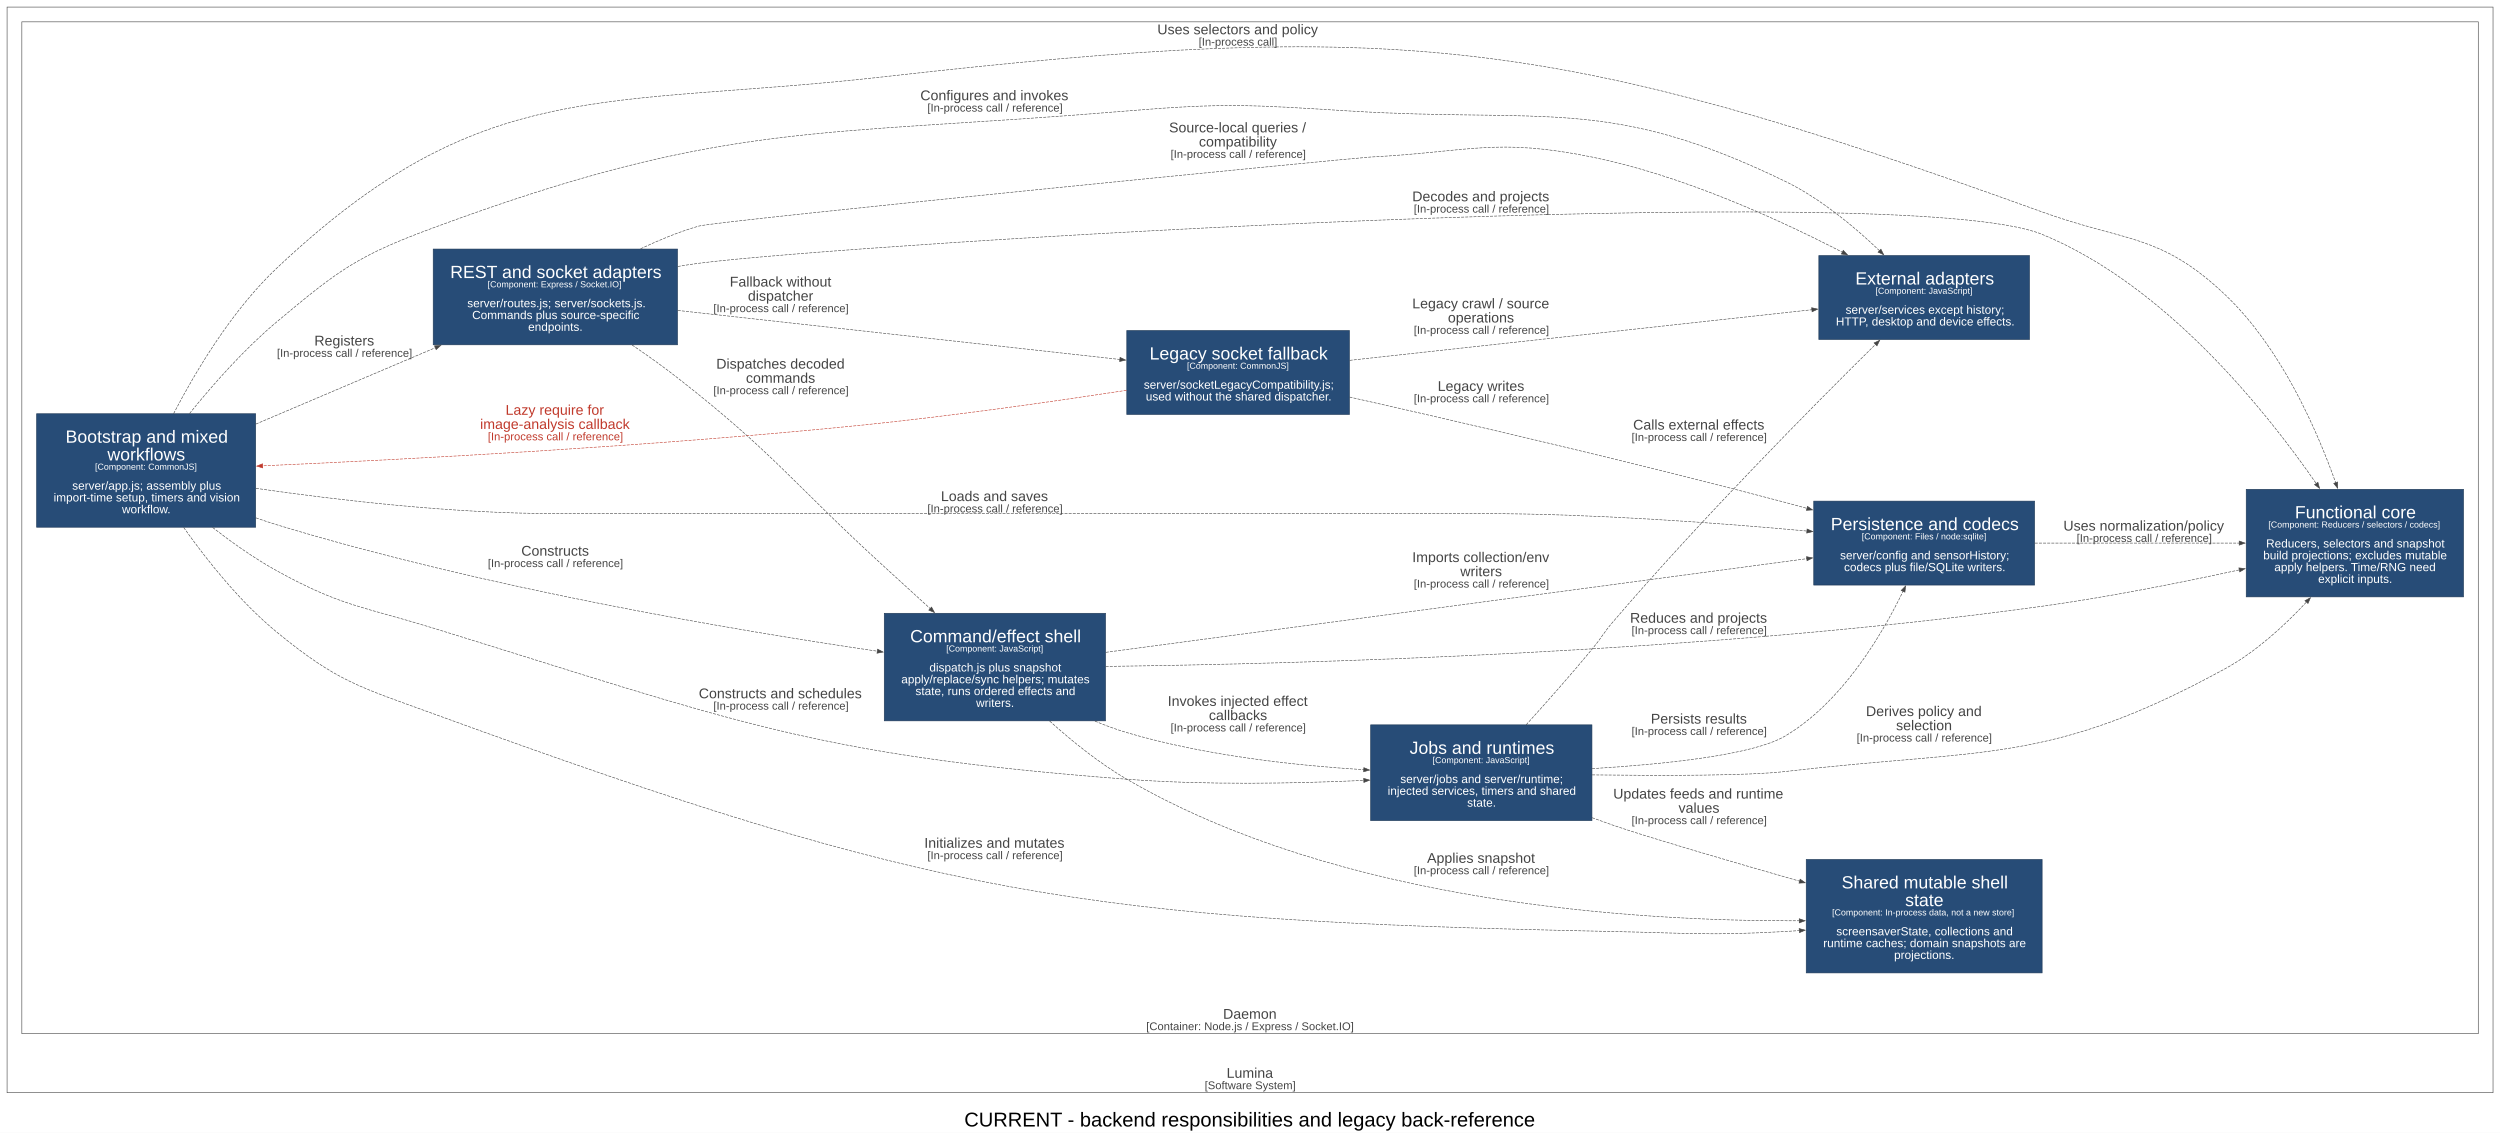
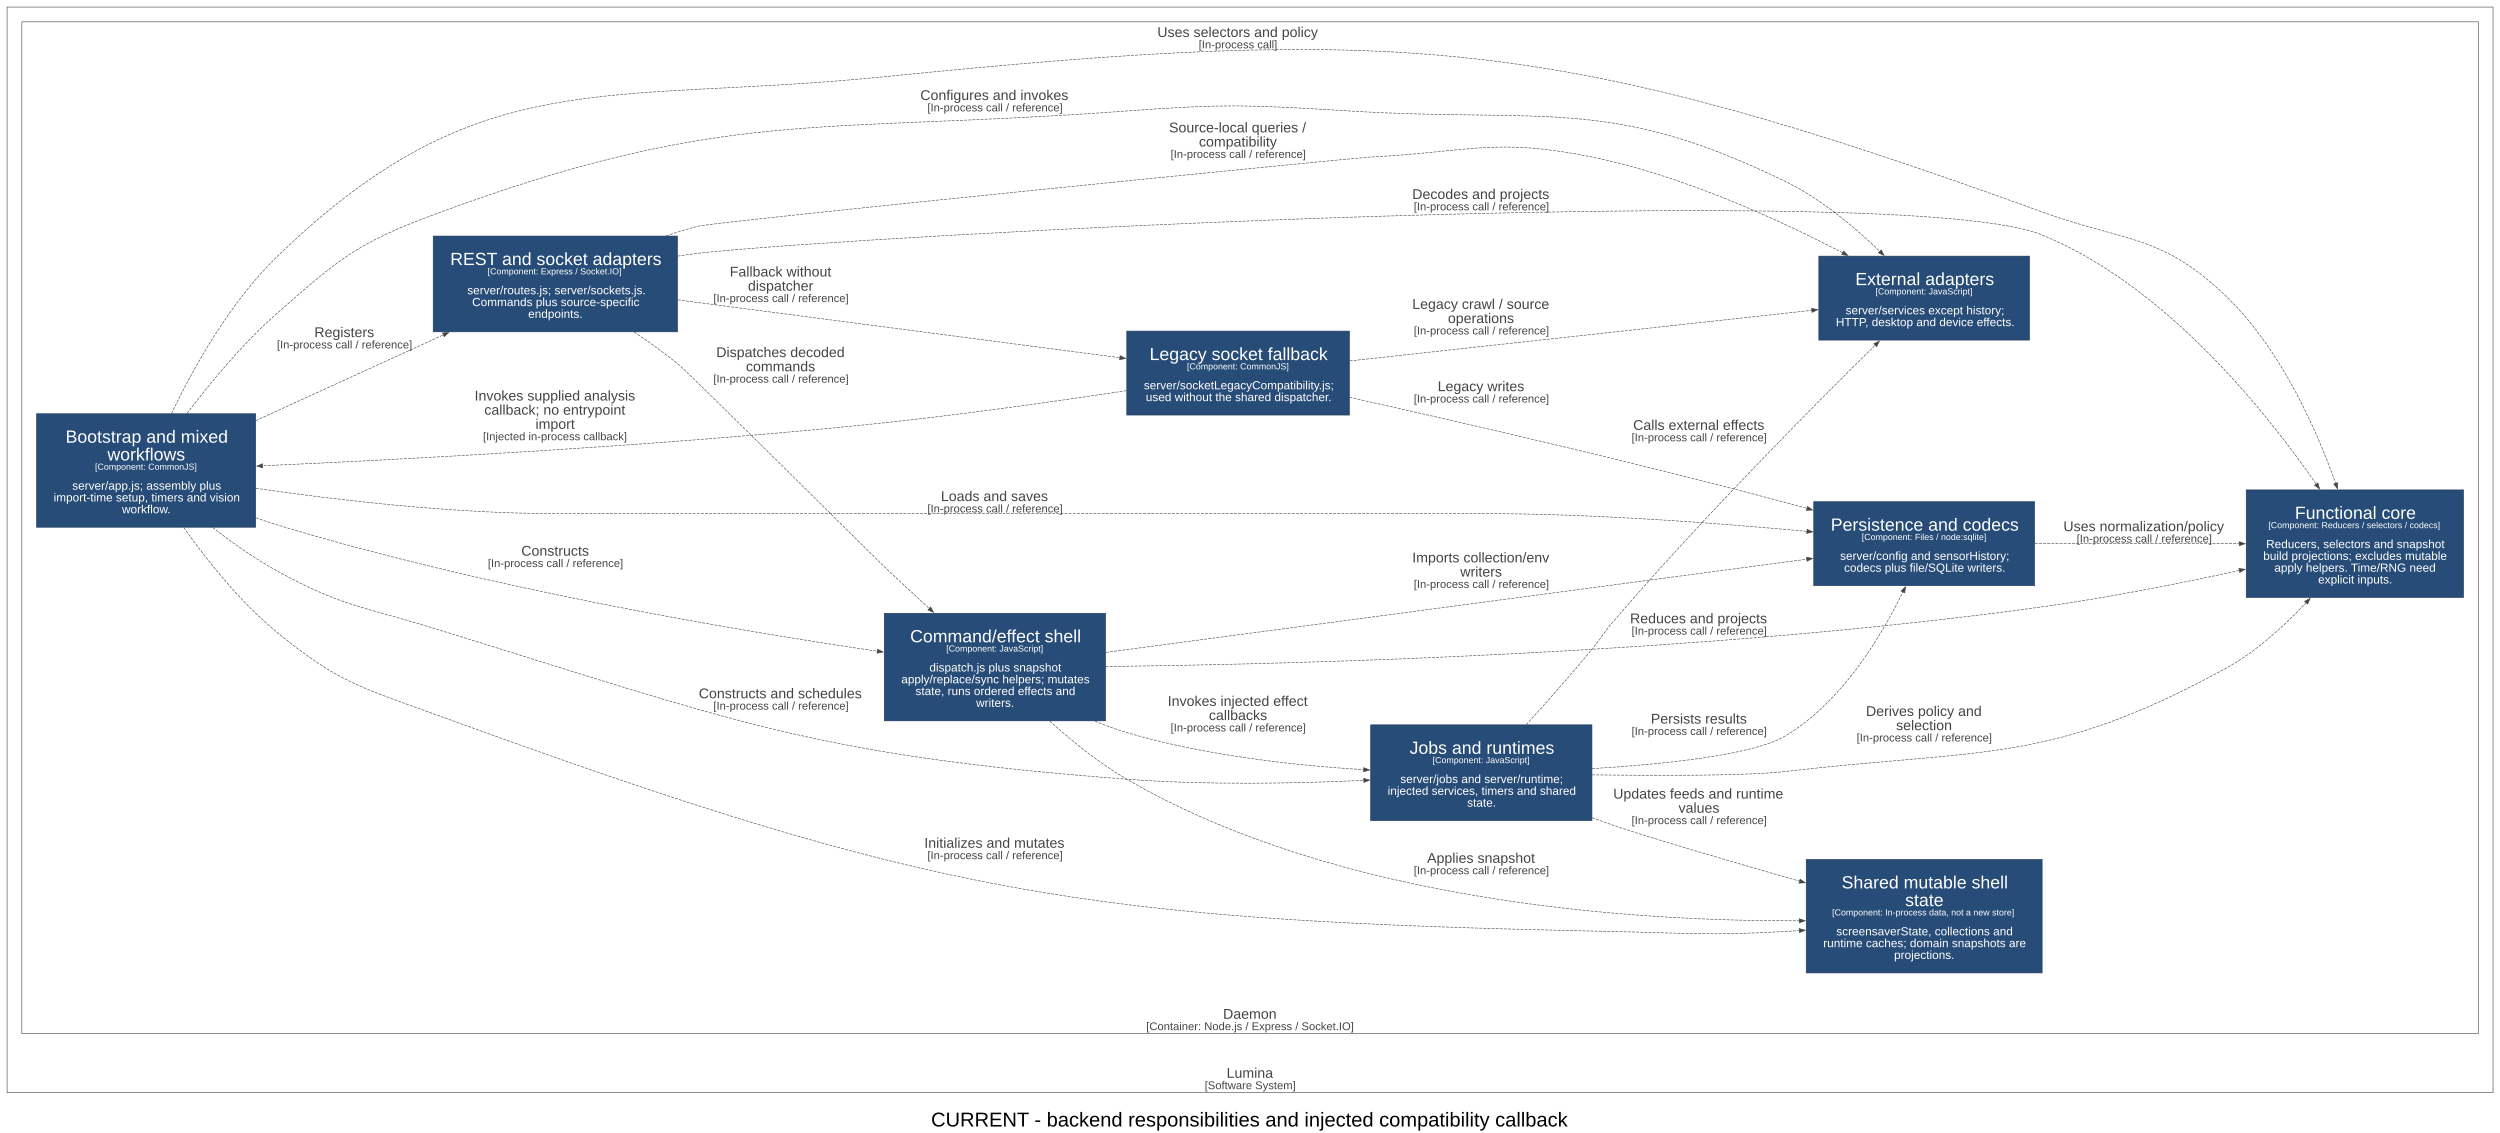
<svg xmlns="http://www.w3.org/2000/svg" width="4235pt" height="1919pt" viewBox="0.00 0.00 4235.00 1919.00">
  <g id="graph0" class="graph" transform="scale(1 1) rotate(0) translate(4 1915)">
    <polygon fill="white" stroke="none" points="-4,4 -4,-1915 4231.2,-1915 4231.2,4 -4,4" />
-     <text xml:space="preserve" text-anchor="start" x="1629.48" y="-6.7" font-family="Arial" font-size="34.00">CURRENT - backend responsibilities and legacy back-reference</text>
+     <text xml:space="preserve" text-anchor="start" x="1573.23" y="-6.7" font-family="Arial" font-size="34.00">CURRENT - backend responsibilities and injected compatibility callback</text>
    <g id="clust1" class="cluster">
      <polygon fill="none" stroke="#444444" points="8,-64 8,-1903 4219.2,-1903 4219.2,-64 8,-64" />
      <text xml:space="preserve" text-anchor="start" x="2073.85" y="-89.2" font-family="Arial" font-size="24.00" fill="#444444">Lumina</text>
      <text xml:space="preserve" text-anchor="start" x="2036.73" y="-69.95" font-family="Arial" font-size="19.00" fill="#444444">[Software System]</text>
    </g>
    <g id="clust2" class="cluster">
      <polygon fill="none" stroke="#444444" points="33,-164 33,-1878 4194.2,-1878 4194.2,-164 33,-164" />
      <text xml:space="preserve" text-anchor="start" x="2067.85" y="-189.2" font-family="Arial" font-size="24.00" fill="#444444">Daemon</text>
      <text xml:space="preserve" text-anchor="start" x="1937.73" y="-169.95" font-family="Arial" font-size="19.00" fill="#444444">[Container: Node.js / Express / Socket.IO]</text>
    </g>
    <g id="11" class="node">
      <polygon fill="#274c77" stroke="#1b3553" points="429.1,-1214.1 58,-1214.1 58,-1021.9 429.1,-1021.9 429.1,-1214.1" />
      <text xml:space="preserve" text-anchor="start" x="107.05" y="-1165" font-family="Arial" font-size="30.00" fill="#ffffff">Bootstrap and mixed</text>
      <text xml:space="preserve" text-anchor="start" x="177.93" y="-1135" font-family="Arial" font-size="30.00" fill="#ffffff">workflows</text>
      <text xml:space="preserve" text-anchor="start" x="156.93" y="-1119.25" font-family="Arial" font-size="15.00" fill="#ffffff">[Component: CommonJS]</text>
      <text xml:space="preserve" text-anchor="start" x="118.3" y="-1085.5" font-family="Arial" font-size="20.00" fill="#ffffff">server/app.js; assembly plus</text>
      <text xml:space="preserve" text-anchor="start" x="86.8" y="-1065.5" font-family="Arial" font-size="20.00" fill="#ffffff">import-time setup, timers and vision</text>
      <text xml:space="preserve" text-anchor="start" x="202.68" y="-1045.5" font-family="Arial" font-size="20.00" fill="#ffffff">workflow.</text>
    </g>
    <g id="12" class="node">
-       <polygon fill="#274c77" stroke="#1b3553" points="1143.7,-1493.1 729.85,-1493.1 729.85,-1330.9 1143.7,-1330.9 1143.7,-1493.1" />
-       <text xml:space="preserve" text-anchor="start" x="758.65" y="-1444" font-family="Arial" font-size="30.00" fill="#ffffff">REST and socket adapters</text>
-       <text xml:space="preserve" text-anchor="start" x="822.03" y="-1428.25" font-family="Arial" font-size="15.00" fill="#ffffff">[Component: Express / Socket.IO]</text>
-       <text xml:space="preserve" text-anchor="start" x="787.53" y="-1394.5" font-family="Arial" font-size="20.00" fill="#ffffff">server/routes.js; server/sockets.js.</text>
-       <text xml:space="preserve" text-anchor="start" x="795.78" y="-1374.5" font-family="Arial" font-size="20.00" fill="#ffffff">Commands plus source-specific</text>
-       <text xml:space="preserve" text-anchor="start" x="890.65" y="-1354.5" font-family="Arial" font-size="20.00" fill="#ffffff">endpoints.</text>
+       <polygon fill="#274c77" stroke="#1b3553" points="1143.7,-1515.1 729.85,-1515.1 729.85,-1352.9 1143.7,-1352.9 1143.7,-1515.1" />
+       <text xml:space="preserve" text-anchor="start" x="758.65" y="-1466" font-family="Arial" font-size="30.00" fill="#ffffff">REST and socket adapters</text>
+       <text xml:space="preserve" text-anchor="start" x="822.03" y="-1450.25" font-family="Arial" font-size="15.00" fill="#ffffff">[Component: Express / Socket.IO]</text>
+       <text xml:space="preserve" text-anchor="start" x="787.53" y="-1416.5" font-family="Arial" font-size="20.00" fill="#ffffff">server/routes.js; server/sockets.js.</text>
+       <text xml:space="preserve" text-anchor="start" x="795.78" y="-1396.5" font-family="Arial" font-size="20.00" fill="#ffffff">Commands plus source-specific</text>
+       <text xml:space="preserve" text-anchor="start" x="890.65" y="-1376.5" font-family="Arial" font-size="20.00" fill="#ffffff">endpoints.</text>
    </g>
    <g id="48" class="edge">
-       <path fill="none" stroke="#444444" stroke-dasharray="5,2" d="M429.33,-1196.59C523.19,-1236.52 637.42,-1285.1 733.62,-1326.02" />
-       <polygon fill="#444444" stroke="#444444" points="732.09,-1329.17 742.67,-1329.87 734.83,-1322.73 732.09,-1329.17" />
-       <text xml:space="preserve" text-anchor="start" x="528.48" y="-1329.71" font-family="Arial" font-size="24.00" fill="#444444">Registers</text>
-       <text xml:space="preserve" text-anchor="start" x="465.1" y="-1310.46" font-family="Arial" font-size="19.00" fill="#444444">[In-process call / reference]</text>
+       <path fill="none" stroke="#444444" stroke-dasharray="5,2" d="M429.33,-1202.47C527.63,-1247.41 648.27,-1302.57 747.15,-1347.77" />
+       <polygon fill="#444444" stroke="#444444" points="745.63,-1350.92 756.18,-1351.9 748.54,-1344.56 745.63,-1350.92" />
+       <text xml:space="preserve" text-anchor="start" x="528.48" y="-1343.97" font-family="Arial" font-size="24.00" fill="#444444">Registers</text>
+       <text xml:space="preserve" text-anchor="start" x="465.1" y="-1324.72" font-family="Arial" font-size="19.00" fill="#444444">[In-process call / reference]</text>
    </g>
    <g id="14" class="node">
      <polygon fill="#274c77" stroke="#1b3553" points="1868.8,-876.1 1493.95,-876.1 1493.95,-693.9 1868.8,-693.9 1868.8,-876.1" />
      <text xml:space="preserve" text-anchor="start" x="1537.75" y="-827" font-family="Arial" font-size="30.00" fill="#ffffff">Command/effect shell</text>
      <text xml:space="preserve" text-anchor="start" x="1598.88" y="-811.25" font-family="Arial" font-size="15.00" fill="#ffffff">[Component: JavaScript]</text>
      <text xml:space="preserve" text-anchor="start" x="1570.38" y="-777.5" font-family="Arial" font-size="20.00" fill="#ffffff">dispatch.js plus snapshot</text>
      <text xml:space="preserve" text-anchor="start" x="1522.75" y="-757.5" font-family="Arial" font-size="20.00" fill="#ffffff">apply/replace/sync helpers; mutates</text>
      <text xml:space="preserve" text-anchor="start" x="1546.75" y="-737.5" font-family="Arial" font-size="20.00" fill="#ffffff">state, runs ordered effects and</text>
      <text xml:space="preserve" text-anchor="start" x="1649.5" y="-717.5" font-family="Arial" font-size="20.00" fill="#ffffff">writers.</text>
    </g>
    <g id="49" class="edge">
      <path fill="none" stroke="#444444" stroke-dasharray="5,2" d="M429.49,-1037.75C441.45,-1033.53 453.39,-1029.56 465.1,-1026 816.33,-919.09 1239.46,-847.6 1482.46,-811.83" />
      <polygon fill="#444444" stroke="#444444" points="1482.65,-815.34 1492.04,-810.43 1481.64,-808.42 1482.65,-815.34" />
      <text xml:space="preserve" text-anchor="start" x="879.03" y="-973.67" font-family="Arial" font-size="24.00" fill="#444444">Constructs</text>
      <text xml:space="preserve" text-anchor="start" x="822.4" y="-954.42" font-family="Arial" font-size="19.00" fill="#444444">[In-process call / reference]</text>
    </g>
    <g id="15" class="node">
-       <polygon fill="#274c77" stroke="#1b3553" points="4169.2,-1086.1 3801.1,-1086.1 3801.1,-903.9 4169.2,-903.9 4169.2,-1086.1" />
-       <text xml:space="preserve" text-anchor="start" x="3883.53" y="-1037" font-family="Arial" font-size="30.00" fill="#ffffff">Functional core</text>
-       <text xml:space="preserve" text-anchor="start" x="3838.53" y="-1021.25" font-family="Arial" font-size="15.00" fill="#ffffff">[Component: Reducers / selectors / codecs]</text>
-       <text xml:space="preserve" text-anchor="start" x="3834.78" y="-987.5" font-family="Arial" font-size="20.00" fill="#ffffff">Reducers, selectors and snapshot</text>
-       <text xml:space="preserve" text-anchor="start" x="3829.9" y="-967.5" font-family="Arial" font-size="20.00" fill="#ffffff">build projections; excludes mutable</text>
-       <text xml:space="preserve" text-anchor="start" x="3848.65" y="-947.5" font-family="Arial" font-size="20.00" fill="#ffffff">apply helpers. Time/RNG need</text>
-       <text xml:space="preserve" text-anchor="start" x="3922.9" y="-927.5" font-family="Arial" font-size="20.00" fill="#ffffff">explicit inputs.</text>
+       <polygon fill="#274c77" stroke="#1b3553" points="4169.2,-1085.1 3801.1,-1085.1 3801.1,-902.9 4169.2,-902.9 4169.2,-1085.1" />
+       <text xml:space="preserve" text-anchor="start" x="3883.53" y="-1036" font-family="Arial" font-size="30.00" fill="#ffffff">Functional core</text>
+       <text xml:space="preserve" text-anchor="start" x="3838.53" y="-1020.25" font-family="Arial" font-size="15.00" fill="#ffffff">[Component: Reducers / selectors / codecs]</text>
+       <text xml:space="preserve" text-anchor="start" x="3834.78" y="-986.5" font-family="Arial" font-size="20.00" fill="#ffffff">Reducers, selectors and snapshot</text>
+       <text xml:space="preserve" text-anchor="start" x="3829.9" y="-966.5" font-family="Arial" font-size="20.00" fill="#ffffff">build projections; excludes mutable</text>
+       <text xml:space="preserve" text-anchor="start" x="3848.65" y="-946.5" font-family="Arial" font-size="20.00" fill="#ffffff">apply helpers. Time/RNG need</text>
+       <text xml:space="preserve" text-anchor="start" x="3922.9" y="-926.5" font-family="Arial" font-size="20.00" fill="#ffffff">explicit inputs.</text>
    </g>
    <g id="47" class="edge">
-       <path fill="none" stroke="#444444" stroke-dasharray="5,2" d="M290.06,-1214.29C328.73,-1288.5 389.89,-1390.09 465.1,-1461 813.91,-1789.87 1017.58,-1731.15 1493.95,-1785 2366.05,-1883.59 2629.9,-1854.19 3455.35,-1556 3597.44,-1504.67 3655.36,-1519.83 3765.1,-1416 3858.45,-1327.67 3919.37,-1190.67 3952.72,-1097.11" />
-       <polygon fill="#444444" stroke="#444444" points="3955.94,-1098.52 3955.95,-1087.92 3949.33,-1096.2 3955.94,-1098.52" />
-       <text xml:space="preserve" text-anchor="start" x="1956.48" y="-1856.93" font-family="Arial" font-size="24.00" fill="#444444">Uses selectors and policy</text>
-       <text xml:space="preserve" text-anchor="start" x="2026.6" y="-1837.68" font-family="Arial" font-size="19.00" fill="#444444">[In-process call]</text>
+       <path fill="none" stroke="#444444" stroke-dasharray="5,2" d="M286.46,-1214.47C324.34,-1293.22 386.21,-1403.57 465.1,-1480 807.65,-1811.85 1019.4,-1737.35 1493.95,-1785 2367.21,-1872.68 2630.3,-1855.29 3455.35,-1556 3597.54,-1504.42 3655.37,-1519.11 3765.1,-1415 3858.34,-1326.54 3919.28,-1189.57 3952.67,-1096.06" />
+       <polygon fill="#444444" stroke="#444444" points="3955.88,-1097.47 3955.9,-1086.87 3949.28,-1095.14 3955.88,-1097.47" />
+       <text xml:space="preserve" text-anchor="start" x="1956.48" y="-1852.33" font-family="Arial" font-size="24.00" fill="#444444">Uses selectors and policy</text>
+       <text xml:space="preserve" text-anchor="start" x="2026.6" y="-1833.08" font-family="Arial" font-size="19.00" fill="#444444">[In-process call]</text>
    </g>
    <g id="16" class="node">
      <polygon fill="#274c77" stroke="#1b3553" points="2692.75,-687.1 2317.9,-687.1 2317.9,-524.9 2692.75,-524.9 2692.75,-687.1" />
      <text xml:space="preserve" text-anchor="start" x="2383.83" y="-638" font-family="Arial" font-size="30.00" fill="#ffffff">Jobs and runtimes</text>
      <text xml:space="preserve" text-anchor="start" x="2422.83" y="-622.25" font-family="Arial" font-size="15.00" fill="#ffffff">[Component: JavaScript]</text>
      <text xml:space="preserve" text-anchor="start" x="2368.08" y="-588.5" font-family="Arial" font-size="20.00" fill="#ffffff">server/jobs and server/runtime;</text>
      <text xml:space="preserve" text-anchor="start" x="2346.7" y="-568.5" font-family="Arial" font-size="20.00" fill="#ffffff">injected services, timers and shared</text>
      <text xml:space="preserve" text-anchor="start" x="2481.33" y="-548.5" font-family="Arial" font-size="20.00" fill="#ffffff">state.</text>
    </g>
    <g id="50" class="edge">
      <path fill="none" stroke="#444444" stroke-dasharray="5,2" d="M356.13,-1021.44C389.71,-995.35 427.63,-968.66 465.1,-948 574.84,-887.49 610.11,-887.95 729.85,-851 1240.54,-693.42 1371.89,-635.62 1904.8,-595 2038.54,-584.81 2189.52,-587.66 2306.51,-593.01" />
      <polygon fill="#444444" stroke="#444444" points="2306.06,-596.49 2316.22,-593.46 2306.39,-589.5 2306.06,-596.49" />
      <text xml:space="preserve" text-anchor="start" x="1179.7" y="-732.12" font-family="Arial" font-size="24.00" fill="#444444">Constructs and schedules</text>
      <text xml:space="preserve" text-anchor="start" x="1204.45" y="-712.87" font-family="Arial" font-size="19.00" fill="#444444">[In-process call / reference]</text>
    </g>
    <g id="17" class="node">
-       <polygon fill="#274c77" stroke="#1b3553" points="3433.98,-1482.1 3077.13,-1482.1 3077.13,-1339.9 3433.98,-1339.9 3433.98,-1482.1" />
-       <text xml:space="preserve" text-anchor="start" x="3138.93" y="-1433" font-family="Arial" font-size="30.00" fill="#ffffff">External adapters</text>
-       <text xml:space="preserve" text-anchor="start" x="3173.05" y="-1417.25" font-family="Arial" font-size="15.00" fill="#ffffff">[Component: JavaScript]</text>
-       <text xml:space="preserve" text-anchor="start" x="3122.43" y="-1383.5" font-family="Arial" font-size="20.00" fill="#ffffff">server/services except history;</text>
-       <text xml:space="preserve" text-anchor="start" x="3105.93" y="-1363.5" font-family="Arial" font-size="20.00" fill="#ffffff">HTTP, desktop and device effects.</text>
+       <polygon fill="#274c77" stroke="#1b3553" points="3433.98,-1481.1 3077.13,-1481.1 3077.13,-1338.9 3433.98,-1338.9 3433.98,-1481.1" />
+       <text xml:space="preserve" text-anchor="start" x="3138.93" y="-1432" font-family="Arial" font-size="30.00" fill="#ffffff">External adapters</text>
+       <text xml:space="preserve" text-anchor="start" x="3173.05" y="-1416.25" font-family="Arial" font-size="15.00" fill="#ffffff">[Component: JavaScript]</text>
+       <text xml:space="preserve" text-anchor="start" x="3122.43" y="-1382.5" font-family="Arial" font-size="20.00" fill="#ffffff">server/services except history;</text>
+       <text xml:space="preserve" text-anchor="start" x="3105.93" y="-1362.5" font-family="Arial" font-size="20.00" fill="#ffffff">HTTP, desktop and device effects.</text>
    </g>
    <g id="51" class="edge">
-       <path fill="none" stroke="#444444" stroke-dasharray="5,2" d="M317.1,-1214.54C357.4,-1264.41 410.35,-1324.22 465.1,-1370 570.4,-1458.04 601.1,-1481.43 729.85,-1529 1226.6,-1712.52 1377.08,-1682.85 1904.8,-1727 2071.82,-1740.97 2114.62,-1737.34 2281.9,-1727 2613.44,-1706.5 2720.87,-1752.95 3019.75,-1608 3079.57,-1578.99 3136.93,-1531.37 3179.98,-1490.21" />
-       <polygon fill="#444444" stroke="#444444" points="3182.28,-1492.86 3187.04,-1483.4 3177.41,-1487.83 3182.28,-1492.86" />
-       <text xml:space="preserve" text-anchor="start" x="1555" y="-1745.2" font-family="Arial" font-size="24.00" fill="#444444">Configures and invokes</text>
-       <text xml:space="preserve" text-anchor="start" x="1567" y="-1725.95" font-family="Arial" font-size="19.00" fill="#444444">[In-process call / reference]</text>
+       <path fill="none" stroke="#444444" stroke-dasharray="5,2" d="M312.75,-1214.58C353.34,-1268.13 407.97,-1333.83 465.1,-1384 569.63,-1475.8 599.44,-1502.55 729.85,-1551 1224.82,-1734.89 1378.23,-1687.78 1904.8,-1727 2071.94,-1739.45 2114.62,-1737.34 2281.9,-1727 2613.44,-1706.5 2721.05,-1753.32 3019.75,-1608 3079.89,-1578.74 3137.45,-1530.63 3180.54,-1489.16" />
+       <polygon fill="#444444" stroke="#444444" points="3182.87,-1491.77 3187.6,-1482.29 3177.99,-1486.75 3182.87,-1491.77" />
+       <text xml:space="preserve" text-anchor="start" x="1555" y="-1745.57" font-family="Arial" font-size="24.00" fill="#444444">Configures and invokes</text>
+       <text xml:space="preserve" text-anchor="start" x="1567" y="-1726.32" font-family="Arial" font-size="19.00" fill="#444444">[In-process call / reference]</text>
    </g>
    <g id="18" class="node">
-       <polygon fill="#274c77" stroke="#1b3553" points="3442.6,-1066.1 3068.5,-1066.1 3068.5,-923.9 3442.6,-923.9 3442.6,-1066.1" />
-       <text xml:space="preserve" text-anchor="start" x="3097.3" y="-1017" font-family="Arial" font-size="30.00" fill="#ffffff">Persistence and codecs</text>
-       <text xml:space="preserve" text-anchor="start" x="3149.8" y="-1001.25" font-family="Arial" font-size="15.00" fill="#ffffff">[Component: Files / node:sqlite]</text>
-       <text xml:space="preserve" text-anchor="start" x="3113.05" y="-967.5" font-family="Arial" font-size="20.00" fill="#ffffff">server/config and sensorHistory;</text>
-       <text xml:space="preserve" text-anchor="start" x="3119.8" y="-947.5" font-family="Arial" font-size="20.00" fill="#ffffff">codecs plus file/SQLite writers.</text>
+       <polygon fill="#274c77" stroke="#1b3553" points="3442.6,-1065.1 3068.5,-1065.1 3068.5,-922.9 3442.6,-922.9 3442.6,-1065.1" />
+       <text xml:space="preserve" text-anchor="start" x="3097.3" y="-1016" font-family="Arial" font-size="30.00" fill="#ffffff">Persistence and codecs</text>
+       <text xml:space="preserve" text-anchor="start" x="3149.8" y="-1000.25" font-family="Arial" font-size="15.00" fill="#ffffff">[Component: Files / node:sqlite]</text>
+       <text xml:space="preserve" text-anchor="start" x="3113.05" y="-966.5" font-family="Arial" font-size="20.00" fill="#ffffff">server/config and sensorHistory;</text>
+       <text xml:space="preserve" text-anchor="start" x="3119.8" y="-946.5" font-family="Arial" font-size="20.00" fill="#ffffff">codecs plus file/SQLite writers.</text>
    </g>
    <g id="52" class="edge">
-       <path fill="none" stroke="#444444" stroke-dasharray="5,2" d="M429.55,-1087.78C568.44,-1067.7 763.52,-1045 935.78,-1045 935.78,-1045 935.78,-1045 2506.33,-1045 2693.51,-1045 2906.45,-1029.23 3057.17,-1015.4" />
-       <polygon fill="#444444" stroke="#444444" points="3057.22,-1018.91 3066.86,-1014.51 3056.58,-1011.94 3057.22,-1018.91" />
+       <path fill="none" stroke="#444444" stroke-dasharray="5,2" d="M429.55,-1087.78C568.44,-1067.7 763.52,-1045 935.78,-1045 935.78,-1045 935.78,-1045 2506.33,-1045 2693.52,-1045 2906.46,-1028.91 3057.18,-1014.81" />
+       <polygon fill="#444444" stroke="#444444" points="3057.24,-1018.32 3066.87,-1013.9 3056.58,-1011.35 3057.24,-1018.32" />
      <text xml:space="preserve" text-anchor="start" x="1589.88" y="-1066.2" font-family="Arial" font-size="24.00" fill="#444444">Loads and saves</text>
      <text xml:space="preserve" text-anchor="start" x="1567" y="-1046.95" font-family="Arial" font-size="19.00" fill="#444444">[In-process call / reference]</text>
    </g>
    <g id="19" class="node">
      <polygon fill="#274c77" stroke="#1b3553" points="3455.35,-459.1 3055.75,-459.1 3055.75,-266.9 3455.35,-266.9 3455.35,-459.1" />
      <text xml:space="preserve" text-anchor="start" x="3115.68" y="-410" font-family="Arial" font-size="30.00" fill="#ffffff">Shared mutable shell</text>
      <text xml:space="preserve" text-anchor="start" x="3223.3" y="-380" font-family="Arial" font-size="30.00" fill="#ffffff">state</text>
      <text xml:space="preserve" text-anchor="start" x="3099.55" y="-364.25" font-family="Arial" font-size="15.00" fill="#ffffff">[Component: In-process data, not a new store]</text>
      <text xml:space="preserve" text-anchor="start" x="3106.68" y="-330.5" font-family="Arial" font-size="20.00" fill="#ffffff">screensaverState, collections and</text>
      <text xml:space="preserve" text-anchor="start" x="3084.55" y="-310.5" font-family="Arial" font-size="20.00" fill="#ffffff">runtime caches; domain snapshots are</text>
      <text xml:space="preserve" text-anchor="start" x="3204.55" y="-290.5" font-family="Arial" font-size="20.00" fill="#ffffff">projections.</text>
    </g>
    <g id="53" class="edge">
      <path fill="none" stroke="#444444" stroke-dasharray="5,2" d="M307.16,-1021.44C347.37,-964.74 403.48,-894.53 465.1,-844 567.71,-759.87 605.17,-751.41 729.85,-706 1578.7,-396.8 1825.53,-355.68 2728.75,-337 2858.06,-334.33 2890.61,-329.87 3019.75,-337 3027.77,-337.44 3035.94,-337.97 3044.19,-338.57" />
      <polygon fill="#444444" stroke="#444444" points="3043.74,-342.04 3053.97,-339.31 3044.27,-335.06 3043.74,-342.04" />
      <text xml:space="preserve" text-anchor="start" x="1561.75" y="-478.87" font-family="Arial" font-size="24.00" fill="#444444">Initializes and mutates</text>
      <text xml:space="preserve" text-anchor="start" x="1567" y="-459.62" font-family="Arial" font-size="19.00" fill="#444444">[In-process call / reference]</text>
    </g>
    <g id="13" class="node">
-       <polygon fill="#274c77" stroke="#1b3553" points="2281.9,-1355.1 1904.8,-1355.1 1904.8,-1212.9 2281.9,-1212.9 2281.9,-1355.1" />
-       <text xml:space="preserve" text-anchor="start" x="1943.35" y="-1306" font-family="Arial" font-size="30.00" fill="#ffffff">Legacy socket fallback</text>
-       <text xml:space="preserve" text-anchor="start" x="2006.73" y="-1290.25" font-family="Arial" font-size="15.00" fill="#ffffff">[Component: CommonJS]</text>
-       <text xml:space="preserve" text-anchor="start" x="1933.6" y="-1256.5" font-family="Arial" font-size="20.00" fill="#ffffff">server/socketLegacyCompatibility.js;</text>
-       <text xml:space="preserve" text-anchor="start" x="1936.98" y="-1236.5" font-family="Arial" font-size="20.00" fill="#ffffff">used without the shared dispatcher.</text>
+       <polygon fill="#274c77" stroke="#1b3553" points="2281.9,-1354.1 1904.8,-1354.1 1904.8,-1211.9 2281.9,-1211.9 2281.9,-1354.1" />
+       <text xml:space="preserve" text-anchor="start" x="1943.35" y="-1305" font-family="Arial" font-size="30.00" fill="#ffffff">Legacy socket fallback</text>
+       <text xml:space="preserve" text-anchor="start" x="2006.73" y="-1289.25" font-family="Arial" font-size="15.00" fill="#ffffff">[Component: CommonJS]</text>
+       <text xml:space="preserve" text-anchor="start" x="1933.6" y="-1255.5" font-family="Arial" font-size="20.00" fill="#ffffff">server/socketLegacyCompatibility.js;</text>
+       <text xml:space="preserve" text-anchor="start" x="1936.98" y="-1235.5" font-family="Arial" font-size="20.00" fill="#ffffff">used without the shared dispatcher.</text>
    </g>
    <g id="54" class="edge">
-       <path fill="none" stroke="#444444" stroke-dasharray="5,2" d="M1144.19,-1389.12C1356.12,-1365.62 1683.7,-1329.3 1893.01,-1306.1" />
-       <polygon fill="#444444" stroke="#444444" points="1893.38,-1309.58 1902.94,-1305 1892.61,-1302.62 1893.38,-1309.58" />
-       <text xml:space="preserve" text-anchor="start" x="1232.2" y="-1429.55" font-family="Arial" font-size="24.00" fill="#444444">Fallback without</text>
-       <text xml:space="preserve" text-anchor="start" x="1262.95" y="-1405.55" font-family="Arial" font-size="24.00" fill="#444444">dispatcher</text>
-       <text xml:space="preserve" text-anchor="start" x="1204.45" y="-1386.3" font-family="Arial" font-size="19.00" fill="#444444">[In-process call / reference]</text>
+       <path fill="none" stroke="#444444" stroke-dasharray="5,2" d="M1144.19,-1407C1356.23,-1379.27 1684.02,-1336.4 1893.32,-1309.03" />
+       <polygon fill="#444444" stroke="#444444" points="1893.48,-1312.54 1902.94,-1307.77 1892.57,-1305.6 1893.48,-1312.54" />
+       <text xml:space="preserve" text-anchor="start" x="1232.2" y="-1446.58" font-family="Arial" font-size="24.00" fill="#444444">Fallback without</text>
+       <text xml:space="preserve" text-anchor="start" x="1262.95" y="-1422.58" font-family="Arial" font-size="24.00" fill="#444444">dispatcher</text>
+       <text xml:space="preserve" text-anchor="start" x="1204.45" y="-1403.33" font-family="Arial" font-size="19.00" fill="#444444">[In-process call / reference]</text>
    </g>
    <g id="56" class="edge">
-       <path fill="none" stroke="#444444" stroke-dasharray="5,2" d="M1066.8,-1330.56C1092.78,-1312.95 1119.51,-1293.91 1143.7,-1275 1309.8,-1145.11 1338.22,-1097.15 1493.95,-955 1519.2,-931.95 1546.38,-907.15 1571.97,-883.82" />
-       <polygon fill="#444444" stroke="#444444" points="1574.07,-886.64 1579.1,-877.32 1569.36,-881.47 1574.07,-886.64" />
-       <text xml:space="preserve" text-anchor="start" x="1209.33" y="-1290.51" font-family="Arial" font-size="24.00" fill="#444444">Dispatches decoded</text>
-       <text xml:space="preserve" text-anchor="start" x="1259.58" y="-1266.51" font-family="Arial" font-size="24.00" fill="#444444">commands</text>
-       <text xml:space="preserve" text-anchor="start" x="1204.45" y="-1247.26" font-family="Arial" font-size="19.00" fill="#444444">[In-process call / reference]</text>
+       <path fill="none" stroke="#444444" stroke-dasharray="5,2" d="M1070.39,-1352.58C1095.37,-1335.72 1120.82,-1317.44 1143.7,-1299 1164.94,-1281.89 1474.14,-973.75 1493.95,-955 1518.39,-931.87 1544.95,-907.32 1570.15,-884.27" />
+       <polygon fill="#444444" stroke="#444444" points="1572.5,-886.87 1577.52,-877.54 1567.78,-881.7 1572.5,-886.87" />
+       <text xml:space="preserve" text-anchor="start" x="1209.33" y="-1310.06" font-family="Arial" font-size="24.00" fill="#444444">Dispatches decoded</text>
+       <text xml:space="preserve" text-anchor="start" x="1259.58" y="-1286.06" font-family="Arial" font-size="24.00" fill="#444444">commands</text>
+       <text xml:space="preserve" text-anchor="start" x="1204.45" y="-1266.81" font-family="Arial" font-size="19.00" fill="#444444">[In-process call / reference]</text>
    </g>
    <g id="57" class="edge">
-       <path fill="none" stroke="#444444" stroke-dasharray="5,2" d="M1144.13,-1463.58C1156.12,-1465.66 1168.04,-1467.49 1179.7,-1469 1430.52,-1501.47 3221.43,-1614.14 3455.35,-1518 3662.89,-1432.7 3832.33,-1222.22 3919.77,-1095.8" />
-       <polygon fill="#444444" stroke="#444444" points="3922.54,-1097.95 3925.32,-1087.72 3916.77,-1093.98 3922.54,-1097.95" />
-       <text xml:space="preserve" text-anchor="start" x="2388.33" y="-1574.05" font-family="Arial" font-size="24.00" fill="#444444">Decodes and projects</text>
-       <text xml:space="preserve" text-anchor="start" x="2390.95" y="-1554.8" font-family="Arial" font-size="19.00" fill="#444444">[In-process call / reference]</text>
+       <path fill="none" stroke="#444444" stroke-dasharray="5,2" d="M1143.87,-1481.11C1155.96,-1483 1167.96,-1484.65 1179.7,-1486 1430.93,-1514.8 3221.46,-1613.13 3455.35,-1517 3662.89,-1431.7 3832.33,-1221.22 3919.77,-1094.8" />
+       <polygon fill="#444444" stroke="#444444" points="3922.54,-1096.95 3925.32,-1086.72 3916.77,-1092.98 3922.54,-1096.95" />
+       <text xml:space="preserve" text-anchor="start" x="2388.33" y="-1577.93" font-family="Arial" font-size="24.00" fill="#444444">Decodes and projects</text>
+       <text xml:space="preserve" text-anchor="start" x="2390.95" y="-1558.68" font-family="Arial" font-size="19.00" fill="#444444">[In-process call / reference]</text>
    </g>
    <g id="58" class="edge">
-       <path fill="none" stroke="#444444" stroke-dasharray="5,2" d="M1081.18,-1493.57C1112.79,-1508.56 1146.71,-1522.46 1179.7,-1532 1210.23,-1540.83 2286.16,-1647.37 2317.9,-1649 2484.28,-1657.53 2529.48,-1682.16 2692.75,-1649 2844.65,-1618.15 3006.46,-1544.8 3117.22,-1487.62" />
-       <polygon fill="#444444" stroke="#444444" points="3118.5,-1490.9 3125.76,-1483.19 3115.27,-1484.69 3118.5,-1490.9" />
-       <text xml:space="preserve" text-anchor="start" x="1976.35" y="-1690.77" font-family="Arial" font-size="24.00" fill="#444444">Source-local queries /</text>
-       <text xml:space="preserve" text-anchor="start" x="2026.98" y="-1666.77" font-family="Arial" font-size="24.00" fill="#444444">compatibility</text>
-       <text xml:space="preserve" text-anchor="start" x="1978.98" y="-1647.52" font-family="Arial" font-size="19.00" fill="#444444">[In-process call / reference]</text>
+       <path fill="none" stroke="#444444" stroke-dasharray="5,2" d="M1124.25,-1515.55C1142.76,-1521.82 1161.45,-1527.46 1179.7,-1532 1210.54,-1539.67 2286.16,-1647.37 2317.9,-1649 2484.28,-1657.53 2529.51,-1682.28 2692.75,-1649 2844.98,-1617.97 3007.06,-1544.12 3117.81,-1486.66" />
+       <polygon fill="#444444" stroke="#444444" points="3119.1,-1489.93 3126.35,-1482.2 3115.87,-1483.72 3119.1,-1489.93" />
+       <text xml:space="preserve" text-anchor="start" x="1976.35" y="-1690.74" font-family="Arial" font-size="24.00" fill="#444444">Source-local queries /</text>
+       <text xml:space="preserve" text-anchor="start" x="2026.98" y="-1666.74" font-family="Arial" font-size="24.00" fill="#444444">compatibility</text>
+       <text xml:space="preserve" text-anchor="start" x="1978.98" y="-1647.49" font-family="Arial" font-size="19.00" fill="#444444">[In-process call / reference]</text>
    </g>
    <g id="55" class="edge">
-       <path fill="none" stroke="#c0392b" stroke-dasharray="5,2" d="M1904.39,-1253.81C1778.38,-1234.51 1608.57,-1210.32 1457.95,-1195 1100.07,-1158.59 680.94,-1136.54 440.71,-1125.86" />
-       <polygon fill="#c0392b" stroke="#c0392b" points="441.06,-1122.37 430.92,-1125.42 440.76,-1129.36 441.06,-1122.37" />
-       <text xml:space="preserve" text-anchor="start" x="852.4" y="-1212.35" font-family="Arial" font-size="24.00" fill="#c0392b">Lazy require for</text>
-       <text xml:space="preserve" text-anchor="start" x="809.28" y="-1188.35" font-family="Arial" font-size="24.00" fill="#c0392b">image-analysis callback</text>
-       <text xml:space="preserve" text-anchor="start" x="822.4" y="-1169.1" font-family="Arial" font-size="19.00" fill="#c0392b">[In-process call / reference]</text>
+       <path fill="none" stroke="#444444" stroke-dasharray="5,2" d="M1904.38,-1253.18C1778.36,-1234.12 1608.55,-1210.2 1457.95,-1195 1100.04,-1158.87 680.92,-1136.72 440.7,-1125.95" />
+       <polygon fill="#444444" stroke="#444444" points="441.06,-1122.46 430.91,-1125.51 440.74,-1129.45 441.06,-1122.46" />
+       <text xml:space="preserve" text-anchor="start" x="799.9" y="-1236.5" font-family="Arial" font-size="24.00" fill="#444444">Invokes supplied analysis</text>
+       <text xml:space="preserve" text-anchor="start" x="816.4" y="-1212.5" font-family="Arial" font-size="24.00" fill="#444444">callback; no entrypoint</text>
+       <text xml:space="preserve" text-anchor="start" x="903.03" y="-1188.5" font-family="Arial" font-size="24.00" fill="#444444">import</text>
+       <text xml:space="preserve" text-anchor="start" x="814.15" y="-1169.25" font-family="Arial" font-size="19.00" fill="#444444">[Injected in-process callback]</text>
    </g>
    <g id="60" class="edge">
-       <path fill="none" stroke="#444444" stroke-dasharray="5,2" d="M2282.37,-1304.58C2498.02,-1328.19 2849.57,-1366.67 3065.61,-1390.32" />
-       <polygon fill="#444444" stroke="#444444" points="3064.93,-1393.76 3075.25,-1391.37 3065.69,-1386.81 3064.93,-1393.76" />
-       <text xml:space="preserve" text-anchor="start" x="2388.33" y="-1392.7" font-family="Arial" font-size="24.00" fill="#444444">Legacy crawl / source</text>
-       <text xml:space="preserve" text-anchor="start" x="2448.7" y="-1368.7" font-family="Arial" font-size="24.00" fill="#444444">operations</text>
-       <text xml:space="preserve" text-anchor="start" x="2390.95" y="-1349.45" font-family="Arial" font-size="19.00" fill="#444444">[In-process call / reference]</text>
+       <path fill="none" stroke="#444444" stroke-dasharray="5,2" d="M2282.37,-1303.58C2498.02,-1327.19 2849.57,-1365.67 3065.61,-1389.32" />
+       <polygon fill="#444444" stroke="#444444" points="3064.93,-1392.76 3075.25,-1390.37 3065.69,-1385.81 3064.93,-1392.76" />
+       <text xml:space="preserve" text-anchor="start" x="2388.33" y="-1391.7" font-family="Arial" font-size="24.00" fill="#444444">Legacy crawl / source</text>
+       <text xml:space="preserve" text-anchor="start" x="2448.7" y="-1367.7" font-family="Arial" font-size="24.00" fill="#444444">operations</text>
+       <text xml:space="preserve" text-anchor="start" x="2390.95" y="-1348.45" font-family="Arial" font-size="19.00" fill="#444444">[In-process call / reference]</text>
    </g>
    <g id="59" class="edge">
-       <path fill="none" stroke="#444444" stroke-dasharray="5,2" d="M2282.06,-1242.41C2469.53,-1200.16 2765.58,-1131.51 3019.75,-1064 3031.9,-1060.77 3044.37,-1057.37 3056.94,-1053.88" />
-       <polygon fill="#444444" stroke="#444444" points="3057.85,-1057.26 3066.54,-1051.19 3055.97,-1050.51 3057.85,-1057.26" />
-       <text xml:space="preserve" text-anchor="start" x="2431.45" y="-1252.78" font-family="Arial" font-size="24.00" fill="#444444">Legacy writes</text>
-       <text xml:space="preserve" text-anchor="start" x="2390.95" y="-1233.53" font-family="Arial" font-size="19.00" fill="#444444">[In-process call / reference]</text>
+       <path fill="none" stroke="#444444" stroke-dasharray="5,2" d="M2282.13,-1241.88C2469.65,-1200.04 2765.74,-1131.86 3019.75,-1064 3031.91,-1060.75 3044.39,-1057.32 3056.96,-1053.79" />
+       <polygon fill="#444444" stroke="#444444" points="3057.9,-1057.16 3066.57,-1051.08 3056,-1050.43 3057.9,-1057.16" />
+       <text xml:space="preserve" text-anchor="start" x="2431.45" y="-1252.35" font-family="Arial" font-size="24.00" fill="#444444">Legacy writes</text>
+       <text xml:space="preserve" text-anchor="start" x="2390.95" y="-1233.1" font-family="Arial" font-size="19.00" fill="#444444">[In-process call / reference]</text>
    </g>
    <g id="61" class="edge">
-       <path fill="none" stroke="#444444" stroke-dasharray="5,2" d="M1869.02,-786.09C2193.23,-790.17 2880.8,-808.4 3455.35,-888 3566.8,-903.44 3690.09,-927.95 3789.56,-949.62" />
-       <polygon fill="#444444" stroke="#444444" points="3788.65,-953 3799.17,-951.72 3790.15,-946.16 3788.65,-953" />
-       <text xml:space="preserve" text-anchor="start" x="2757.25" y="-860.08" font-family="Arial" font-size="24.00" fill="#444444">Reduces and projects</text>
-       <text xml:space="preserve" text-anchor="start" x="2759.88" y="-840.83" font-family="Arial" font-size="19.00" fill="#444444">[In-process call / reference]</text>
+       <path fill="none" stroke="#444444" stroke-dasharray="5,2" d="M1869.03,-785.92C2193.24,-789.71 2880.82,-807.4 3455.35,-887 3566.8,-902.44 3690.09,-926.95 3789.56,-948.62" />
+       <polygon fill="#444444" stroke="#444444" points="3788.65,-952 3799.17,-950.72 3790.15,-945.16 3788.65,-952" />
+       <text xml:space="preserve" text-anchor="start" x="2757.25" y="-859.17" font-family="Arial" font-size="24.00" fill="#444444">Reduces and projects</text>
+       <text xml:space="preserve" text-anchor="start" x="2759.88" y="-839.92" font-family="Arial" font-size="19.00" fill="#444444">[In-process call / reference]</text>
    </g>
    <g id="64" class="edge">
      <path fill="none" stroke="#444444" stroke-dasharray="5,2" d="M1850.82,-693.42C1868.7,-685.98 1886.9,-679.3 1904.8,-674 2035.31,-635.35 2187.78,-618.42 2306.3,-611.11" />
      <polygon fill="#444444" stroke="#444444" points="2306.38,-614.61 2316.15,-610.53 2305.96,-607.63 2306.38,-614.61" />
      <text xml:space="preserve" text-anchor="start" x="1974.1" y="-719.2" font-family="Arial" font-size="24.00" fill="#444444">Invokes injected effect</text>
      <text xml:space="preserve" text-anchor="start" x="2043.85" y="-695.2" font-family="Arial" font-size="24.00" fill="#444444">callbacks</text>
      <text xml:space="preserve" text-anchor="start" x="1978.98" y="-675.95" font-family="Arial" font-size="19.00" fill="#444444">[In-process call / reference]</text>
    </g>
    <g id="63" class="edge">
-       <path fill="none" stroke="#444444" stroke-dasharray="5,2" d="M1869.29,-809.97C2168.23,-849.9 2751.26,-927.77 3056.87,-968.6" />
-       <polygon fill="#444444" stroke="#444444" points="3056.2,-972.04 3066.57,-969.89 3057.12,-965.1 3056.2,-972.04" />
-       <text xml:space="preserve" text-anchor="start" x="2388.33" y="-962.91" font-family="Arial" font-size="24.00" fill="#444444">Imports collection/env</text>
-       <text xml:space="preserve" text-anchor="start" x="2469.7" y="-938.91" font-family="Arial" font-size="24.00" fill="#444444">writers</text>
-       <text xml:space="preserve" text-anchor="start" x="2390.95" y="-919.66" font-family="Arial" font-size="19.00" fill="#444444">[In-process call / reference]</text>
+       <path fill="none" stroke="#444444" stroke-dasharray="5,2" d="M1869.29,-809.85C2168.23,-849.59 2751.26,-927.09 3056.87,-967.72" />
+       <polygon fill="#444444" stroke="#444444" points="3056.2,-971.16 3066.57,-969.01 3057.12,-964.22 3056.2,-971.16" />
+       <text xml:space="preserve" text-anchor="start" x="2388.33" y="-962.27" font-family="Arial" font-size="24.00" fill="#444444">Imports collection/env</text>
+       <text xml:space="preserve" text-anchor="start" x="2469.7" y="-938.27" font-family="Arial" font-size="24.00" fill="#444444">writers</text>
+       <text xml:space="preserve" text-anchor="start" x="2390.95" y="-919.02" font-family="Arial" font-size="19.00" fill="#444444">[In-process call / reference]</text>
    </g>
    <g id="62" class="edge">
      <path fill="none" stroke="#444444" stroke-dasharray="5,2" d="M1774.04,-693.61C1812.13,-659.28 1858.26,-622.05 1904.8,-595 2265.06,-385.58 2764.65,-354.17 3043.96,-355.18" />
      <polygon fill="#444444" stroke="#444444" points="3043.91,-358.68 3053.93,-355.23 3043.95,-351.68 3043.91,-358.68" />
      <text xml:space="preserve" text-anchor="start" x="2413.45" y="-453.33" font-family="Arial" font-size="24.00" fill="#444444">Applies snapshot</text>
      <text xml:space="preserve" text-anchor="start" x="2390.95" y="-434.08" font-family="Arial" font-size="19.00" fill="#444444">[In-process call / reference]</text>
    </g>
    <g id="65" class="edge">
-       <path fill="none" stroke="#444444" stroke-dasharray="5,2" d="M2693.1,-602.33C2813.45,-600.82 2958.5,-600.82 3019.75,-608 3357.61,-647.58 3466.63,-618.8 3765.1,-782 3817.02,-810.39 3865.29,-854.49 3903.23,-895.21" />
-       <polygon fill="#444444" stroke="#444444" points="3900.55,-897.47 3909.9,-902.46 3905.7,-892.73 3900.55,-897.47" />
-       <text xml:space="preserve" text-anchor="start" x="3156.93" y="-702.01" font-family="Arial" font-size="24.00" fill="#444444">Derives policy and</text>
-       <text xml:space="preserve" text-anchor="start" x="3207.93" y="-678.01" font-family="Arial" font-size="24.00" fill="#444444">selection</text>
-       <text xml:space="preserve" text-anchor="start" x="3141.18" y="-658.76" font-family="Arial" font-size="19.00" fill="#444444">[In-process call / reference]</text>
+       <path fill="none" stroke="#444444" stroke-dasharray="5,2" d="M2693.1,-602.33C2813.45,-600.82 2958.5,-600.82 3019.75,-608 3357.61,-647.58 3466.44,-619.15 3765.1,-782 3816.72,-810.15 3864.79,-853.79 3902.67,-894.18" />
+       <polygon fill="#444444" stroke="#444444" points="3899.96,-896.4 3909.33,-901.36 3905.1,-891.65 3899.96,-896.4" />
+       <text xml:space="preserve" text-anchor="start" x="3156.93" y="-702.15" font-family="Arial" font-size="24.00" fill="#444444">Derives policy and</text>
+       <text xml:space="preserve" text-anchor="start" x="3207.93" y="-678.15" font-family="Arial" font-size="24.00" fill="#444444">selection</text>
+       <text xml:space="preserve" text-anchor="start" x="3141.18" y="-658.9" font-family="Arial" font-size="19.00" fill="#444444">[In-process call / reference]</text>
    </g>
    <g id="67" class="edge">
-       <path fill="none" stroke="#444444" stroke-dasharray="5,2" d="M2581.26,-687.15C2615.88,-725.36 2657.11,-771.91 2692.75,-815 2709.52,-835.28 2711.62,-842.02 2728.75,-862 2878.19,-1036.31 3067.34,-1227.24 3173.21,-1331.71" />
-       <polygon fill="#444444" stroke="#444444" points="3170.66,-1334.1 3180.24,-1338.63 3175.57,-1329.12 3170.66,-1334.1" />
-       <text xml:space="preserve" text-anchor="start" x="2762.5" y="-1187.25" font-family="Arial" font-size="24.00" fill="#444444">Calls external effects</text>
-       <text xml:space="preserve" text-anchor="start" x="2759.88" y="-1168" font-family="Arial" font-size="19.00" fill="#444444">[In-process call / reference]</text>
+       <path fill="none" stroke="#444444" stroke-dasharray="5,2" d="M2581.26,-687.15C2615.88,-725.36 2657.11,-771.91 2692.75,-815 2709.52,-835.28 2711.61,-842.03 2728.75,-862 2877.91,-1035.83 3066.77,-1226.09 3172.75,-1330.44" />
+       <polygon fill="#444444" stroke="#444444" points="3170.2,-1332.84 3179.78,-1337.35 3175.11,-1327.85 3170.2,-1332.84" />
+       <text xml:space="preserve" text-anchor="start" x="2762.5" y="-1186.75" font-family="Arial" font-size="24.00" fill="#444444">Calls external effects</text>
+       <text xml:space="preserve" text-anchor="start" x="2759.88" y="-1167.5" font-family="Arial" font-size="19.00" fill="#444444">[In-process call / reference]</text>
    </g>
    <g id="68" class="edge">
-       <path fill="none" stroke="#444444" stroke-dasharray="5,2" d="M2693.06,-612.91C2816.64,-620.41 2965.56,-635.95 3019.75,-668 3115.17,-724.44 3182.49,-836.49 3219.9,-913.56" />
-       <polygon fill="#444444" stroke="#444444" points="3216.63,-914.84 3224.1,-922.36 3222.95,-911.82 3216.63,-914.84" />
+       <path fill="none" stroke="#444444" stroke-dasharray="5,2" d="M2693.05,-612.93C2816.62,-620.44 2965.54,-635.99 3019.75,-668 3114.88,-724.17 3182.17,-835.63 3219.66,-912.46" />
+       <polygon fill="#444444" stroke="#444444" points="3216.39,-913.73 3223.88,-921.22 3222.7,-910.69 3216.39,-913.73" />
      <text xml:space="preserve" text-anchor="start" x="2792.5" y="-689.2" font-family="Arial" font-size="24.00" fill="#444444">Persists results</text>
      <text xml:space="preserve" text-anchor="start" x="2759.88" y="-669.95" font-family="Arial" font-size="19.00" fill="#444444">[In-process call / reference]</text>
    </g>
    <g id="66" class="edge">
      <path fill="none" stroke="#444444" stroke-dasharray="5,2" d="M2693.03,-529.8C2705.07,-525.35 2717.06,-521.04 2728.75,-517 2787.93,-496.55 2925.3,-456.4 3044.78,-422.23" />
      <polygon fill="#444444" stroke="#444444" points="3045.44,-425.68 3054.1,-419.57 3043.52,-418.95 3045.44,-425.68" />
      <text xml:space="preserve" text-anchor="start" x="2728.75" y="-562.2" font-family="Arial" font-size="24.00" fill="#444444">Updates feeds and runtime</text>
      <text xml:space="preserve" text-anchor="start" x="2839.38" y="-538.2" font-family="Arial" font-size="24.00" fill="#444444">values</text>
      <text xml:space="preserve" text-anchor="start" x="2759.88" y="-518.95" font-family="Arial" font-size="19.00" fill="#444444">[In-process call / reference]</text>
    </g>
    <g id="69" class="edge">
-       <path fill="none" stroke="#444444" stroke-dasharray="5,2" d="M3442.98,-995C3549.12,-995 3681.92,-995 3789.41,-995" />
-       <polygon fill="#444444" stroke="#444444" points="3789.21,-998.5 3799.21,-995 3789.21,-991.5 3789.21,-998.5" />
-       <text xml:space="preserve" text-anchor="start" x="3491.35" y="-1016.2" font-family="Arial" font-size="24.00" fill="#444444">Uses normalization/policy</text>
-       <text xml:space="preserve" text-anchor="start" x="3513.85" y="-996.95" font-family="Arial" font-size="19.00" fill="#444444">[In-process call / reference]</text>
+       <path fill="none" stroke="#444444" stroke-dasharray="5,2" d="M3442.98,-994C3549.12,-994 3681.92,-994 3789.41,-994" />
+       <polygon fill="#444444" stroke="#444444" points="3789.21,-997.5 3799.21,-994 3789.21,-990.5 3789.21,-997.5" />
+       <text xml:space="preserve" text-anchor="start" x="3491.35" y="-1015.2" font-family="Arial" font-size="24.00" fill="#444444">Uses normalization/policy</text>
+       <text xml:space="preserve" text-anchor="start" x="3513.85" y="-995.95" font-family="Arial" font-size="19.00" fill="#444444">[In-process call / reference]</text>
    </g>
  </g>
</svg>
